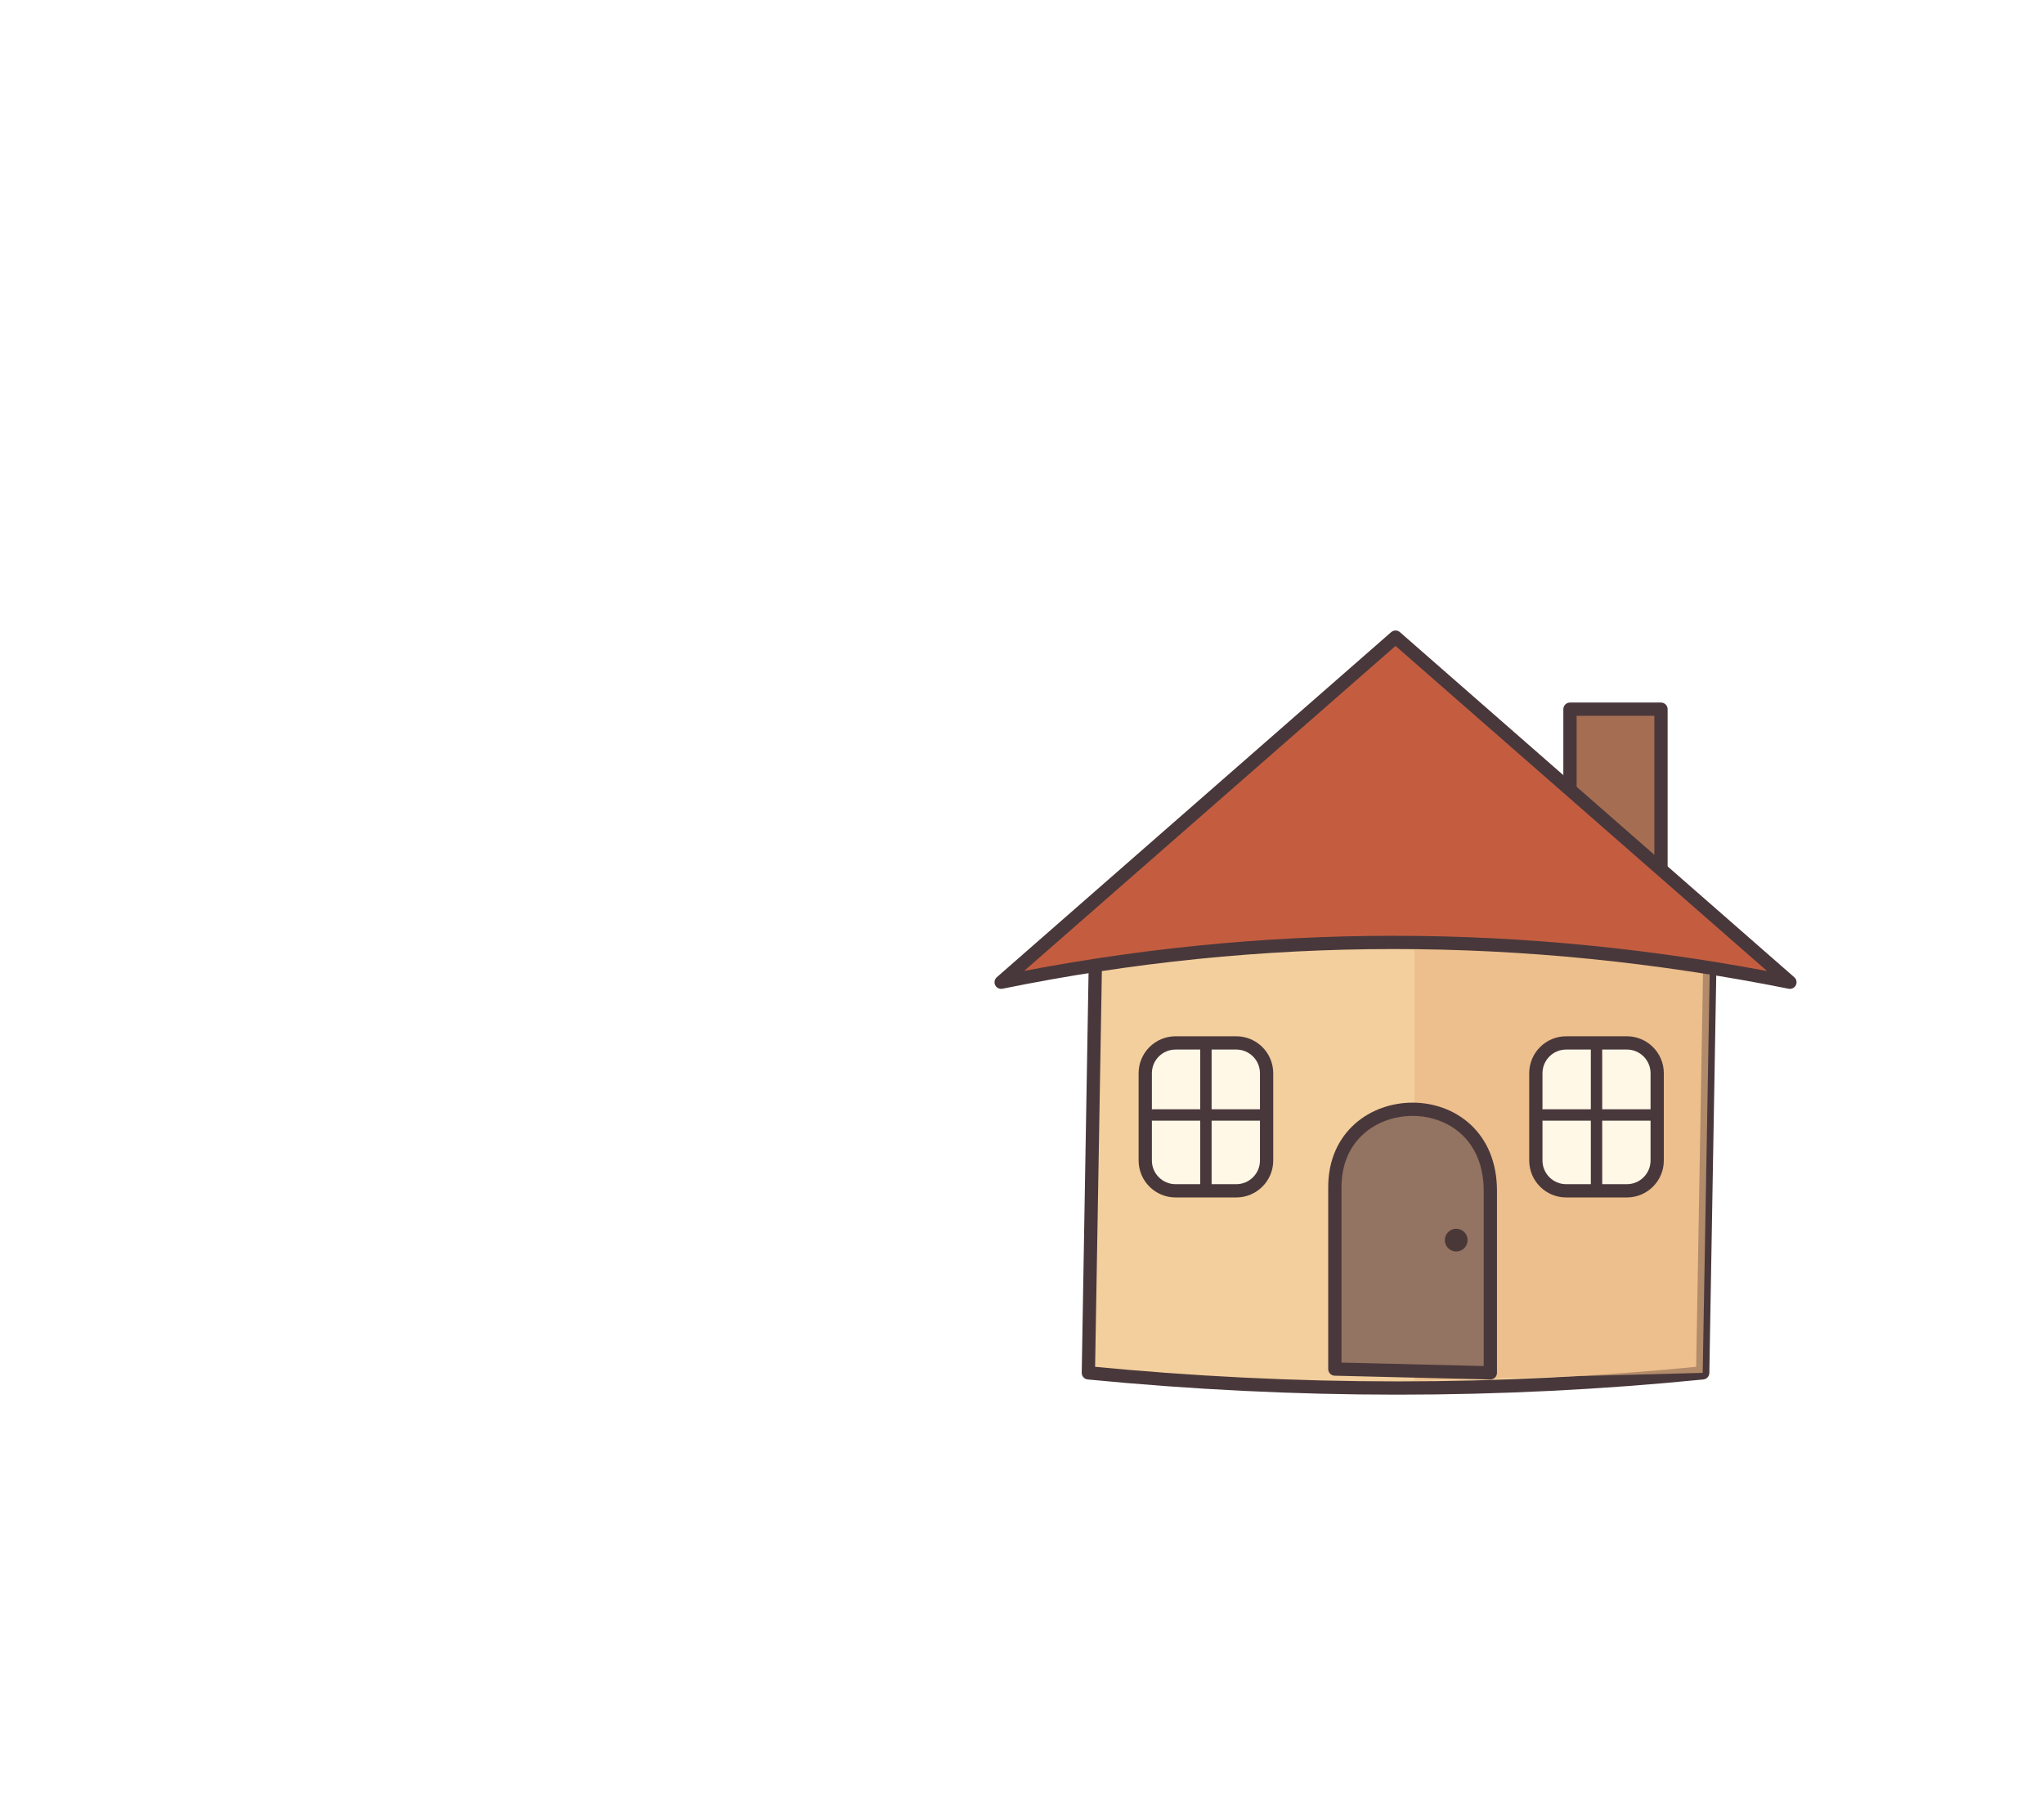
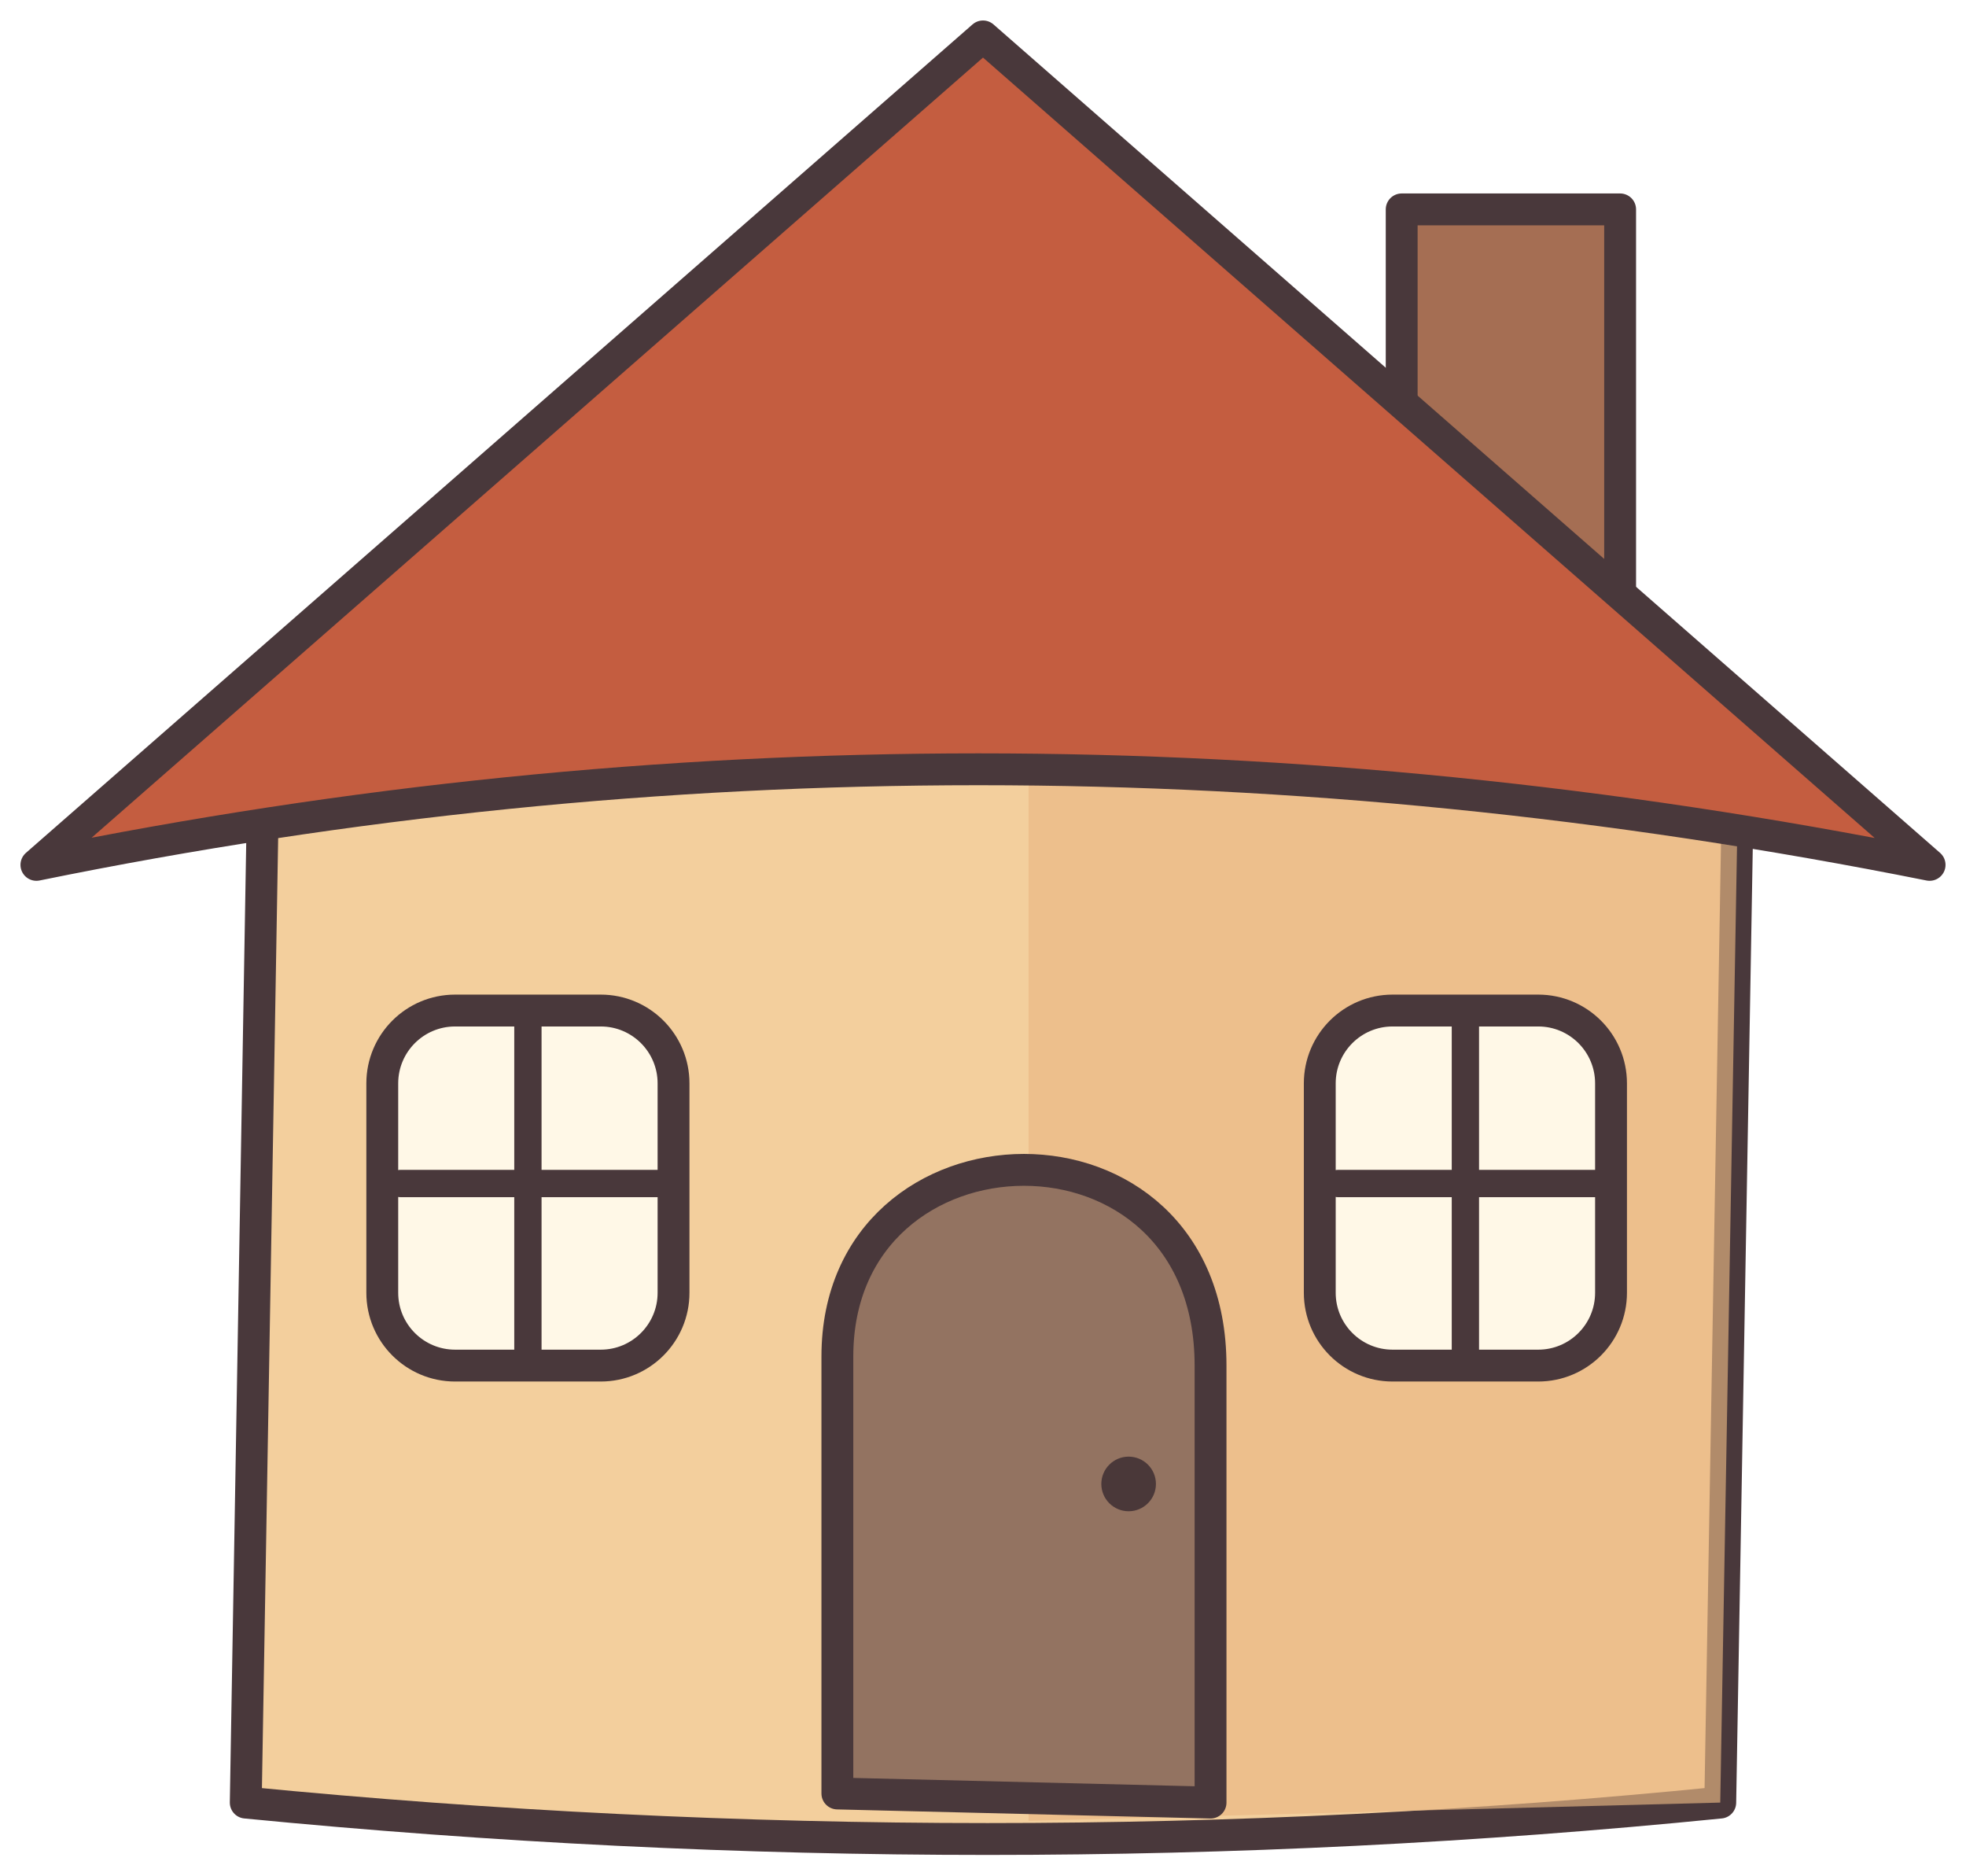
- <svg xmlns="http://www.w3.org/2000/svg" viewBox="0 0 539 474" width="539" height="474" role="img" aria-labelledby="title desc">
+ <svg xmlns="http://www.w3.org/2000/svg" viewBox="260 164 216 206" width="216" height="206" role="img" aria-labelledby="title desc" preserveAspectRatio="xMidYMid meet">
  <g id="house" stroke="#49383B" stroke-linecap="round" stroke-linejoin="round">
    <g id="house-chimney">
      <path d="M414 212 L414 187 L438 187 L438 232" fill="#A56E53" stroke-width="3.5" />
    </g>
    <g id="house-walls">
      <path d="M289 245 Q368 237 451 247 L449 362 Q369 370 287 362 Z" fill="#F3CF9D" stroke-width="3.5" />
      <path d="M373 249 L451 248 L449 362 L373 364Z" fill="#E9B783" opacity=".65" stroke="none" />
    </g>
    <g id="house-roof">
      <path d="M264 259 L368 168 L472 259 Q367 238 264 259Z" fill="#C45D40" stroke-width="3.5" />
    </g>
    <g id="house-left-window">
      <rect x="302" y="275" width="32" height="39" rx="8" fill="#FFF8E7" stroke-width="3.5" />
      <path d="M318 276V313 M304 294H333" fill="none" stroke-width="3" />
    </g>
    <g id="house-right-window">
      <rect x="405" y="275" width="32" height="39" rx="8" fill="#FFF8E7" stroke-width="3.5" />
      <path d="M421 276V313 M407 294H436" fill="none" stroke-width="3" />
    </g>
    <g id="house-door">
      <path d="M352 361 L352 313 C352 286 393 285 393 314 L393 362Z" fill="#937361" stroke-width="3.5" />
      <circle cx="384" cy="327" r="3" fill="#4A3839" stroke="none" />
    </g>
  </g>
</svg>
